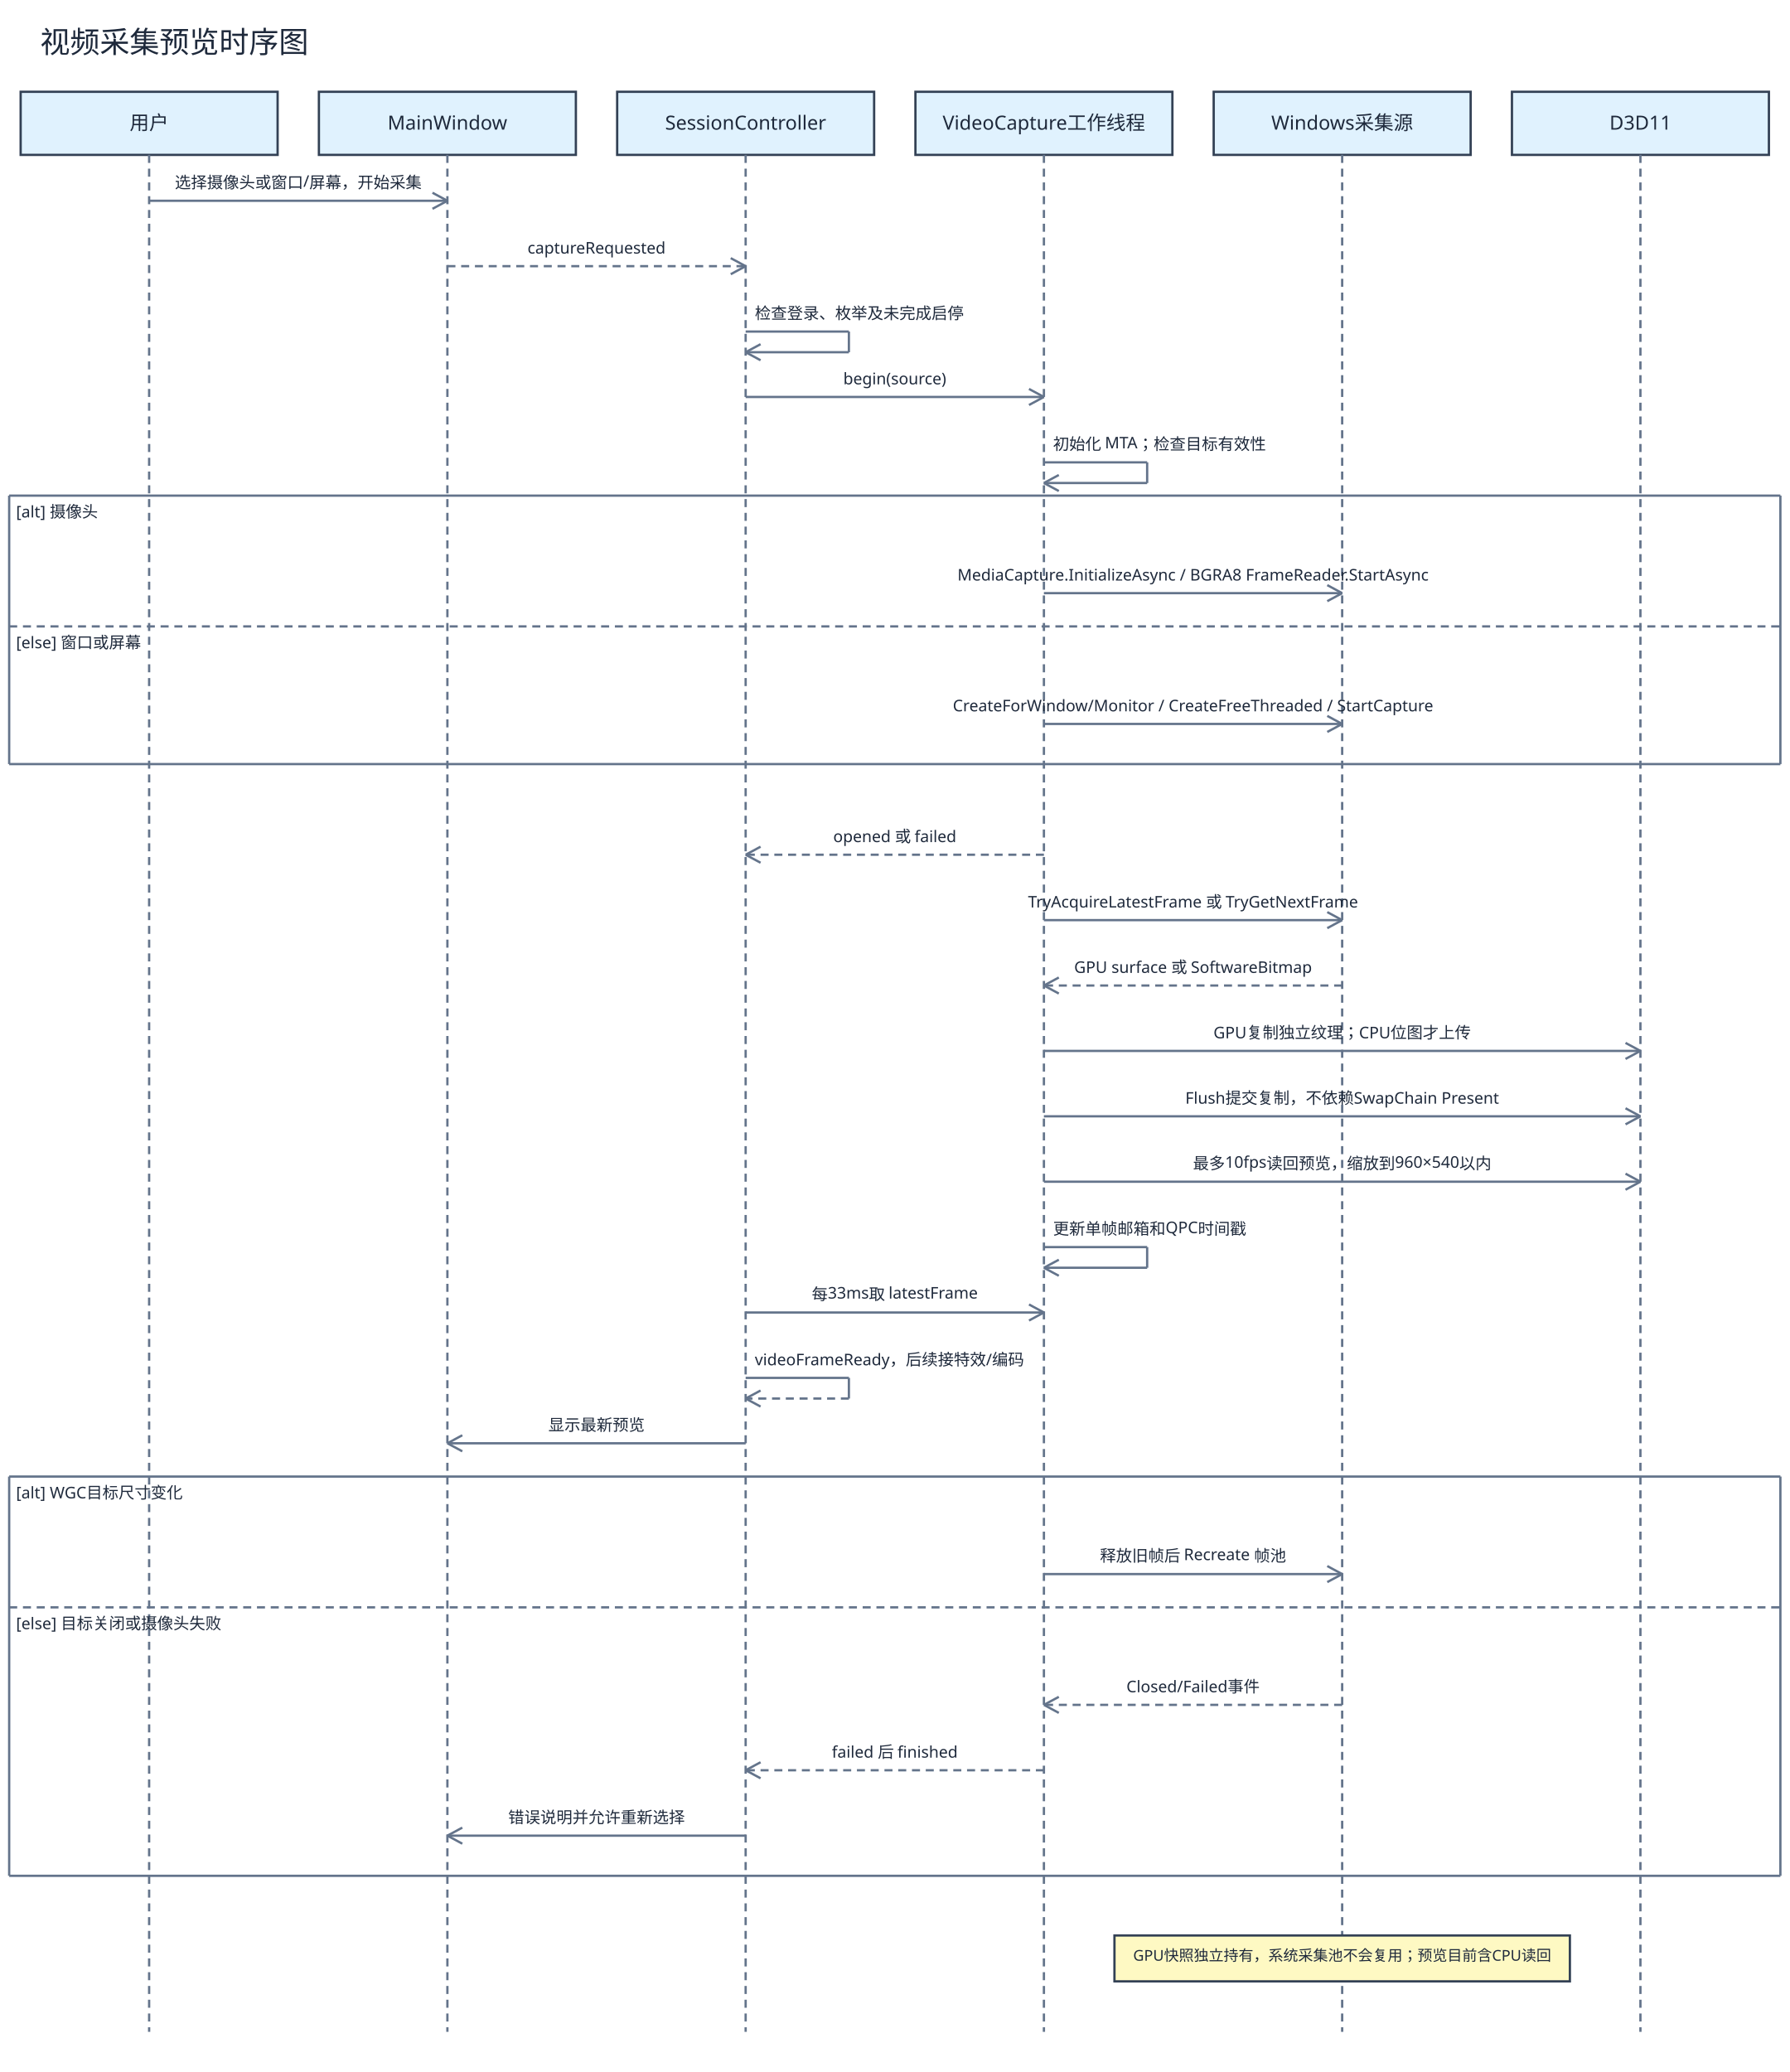
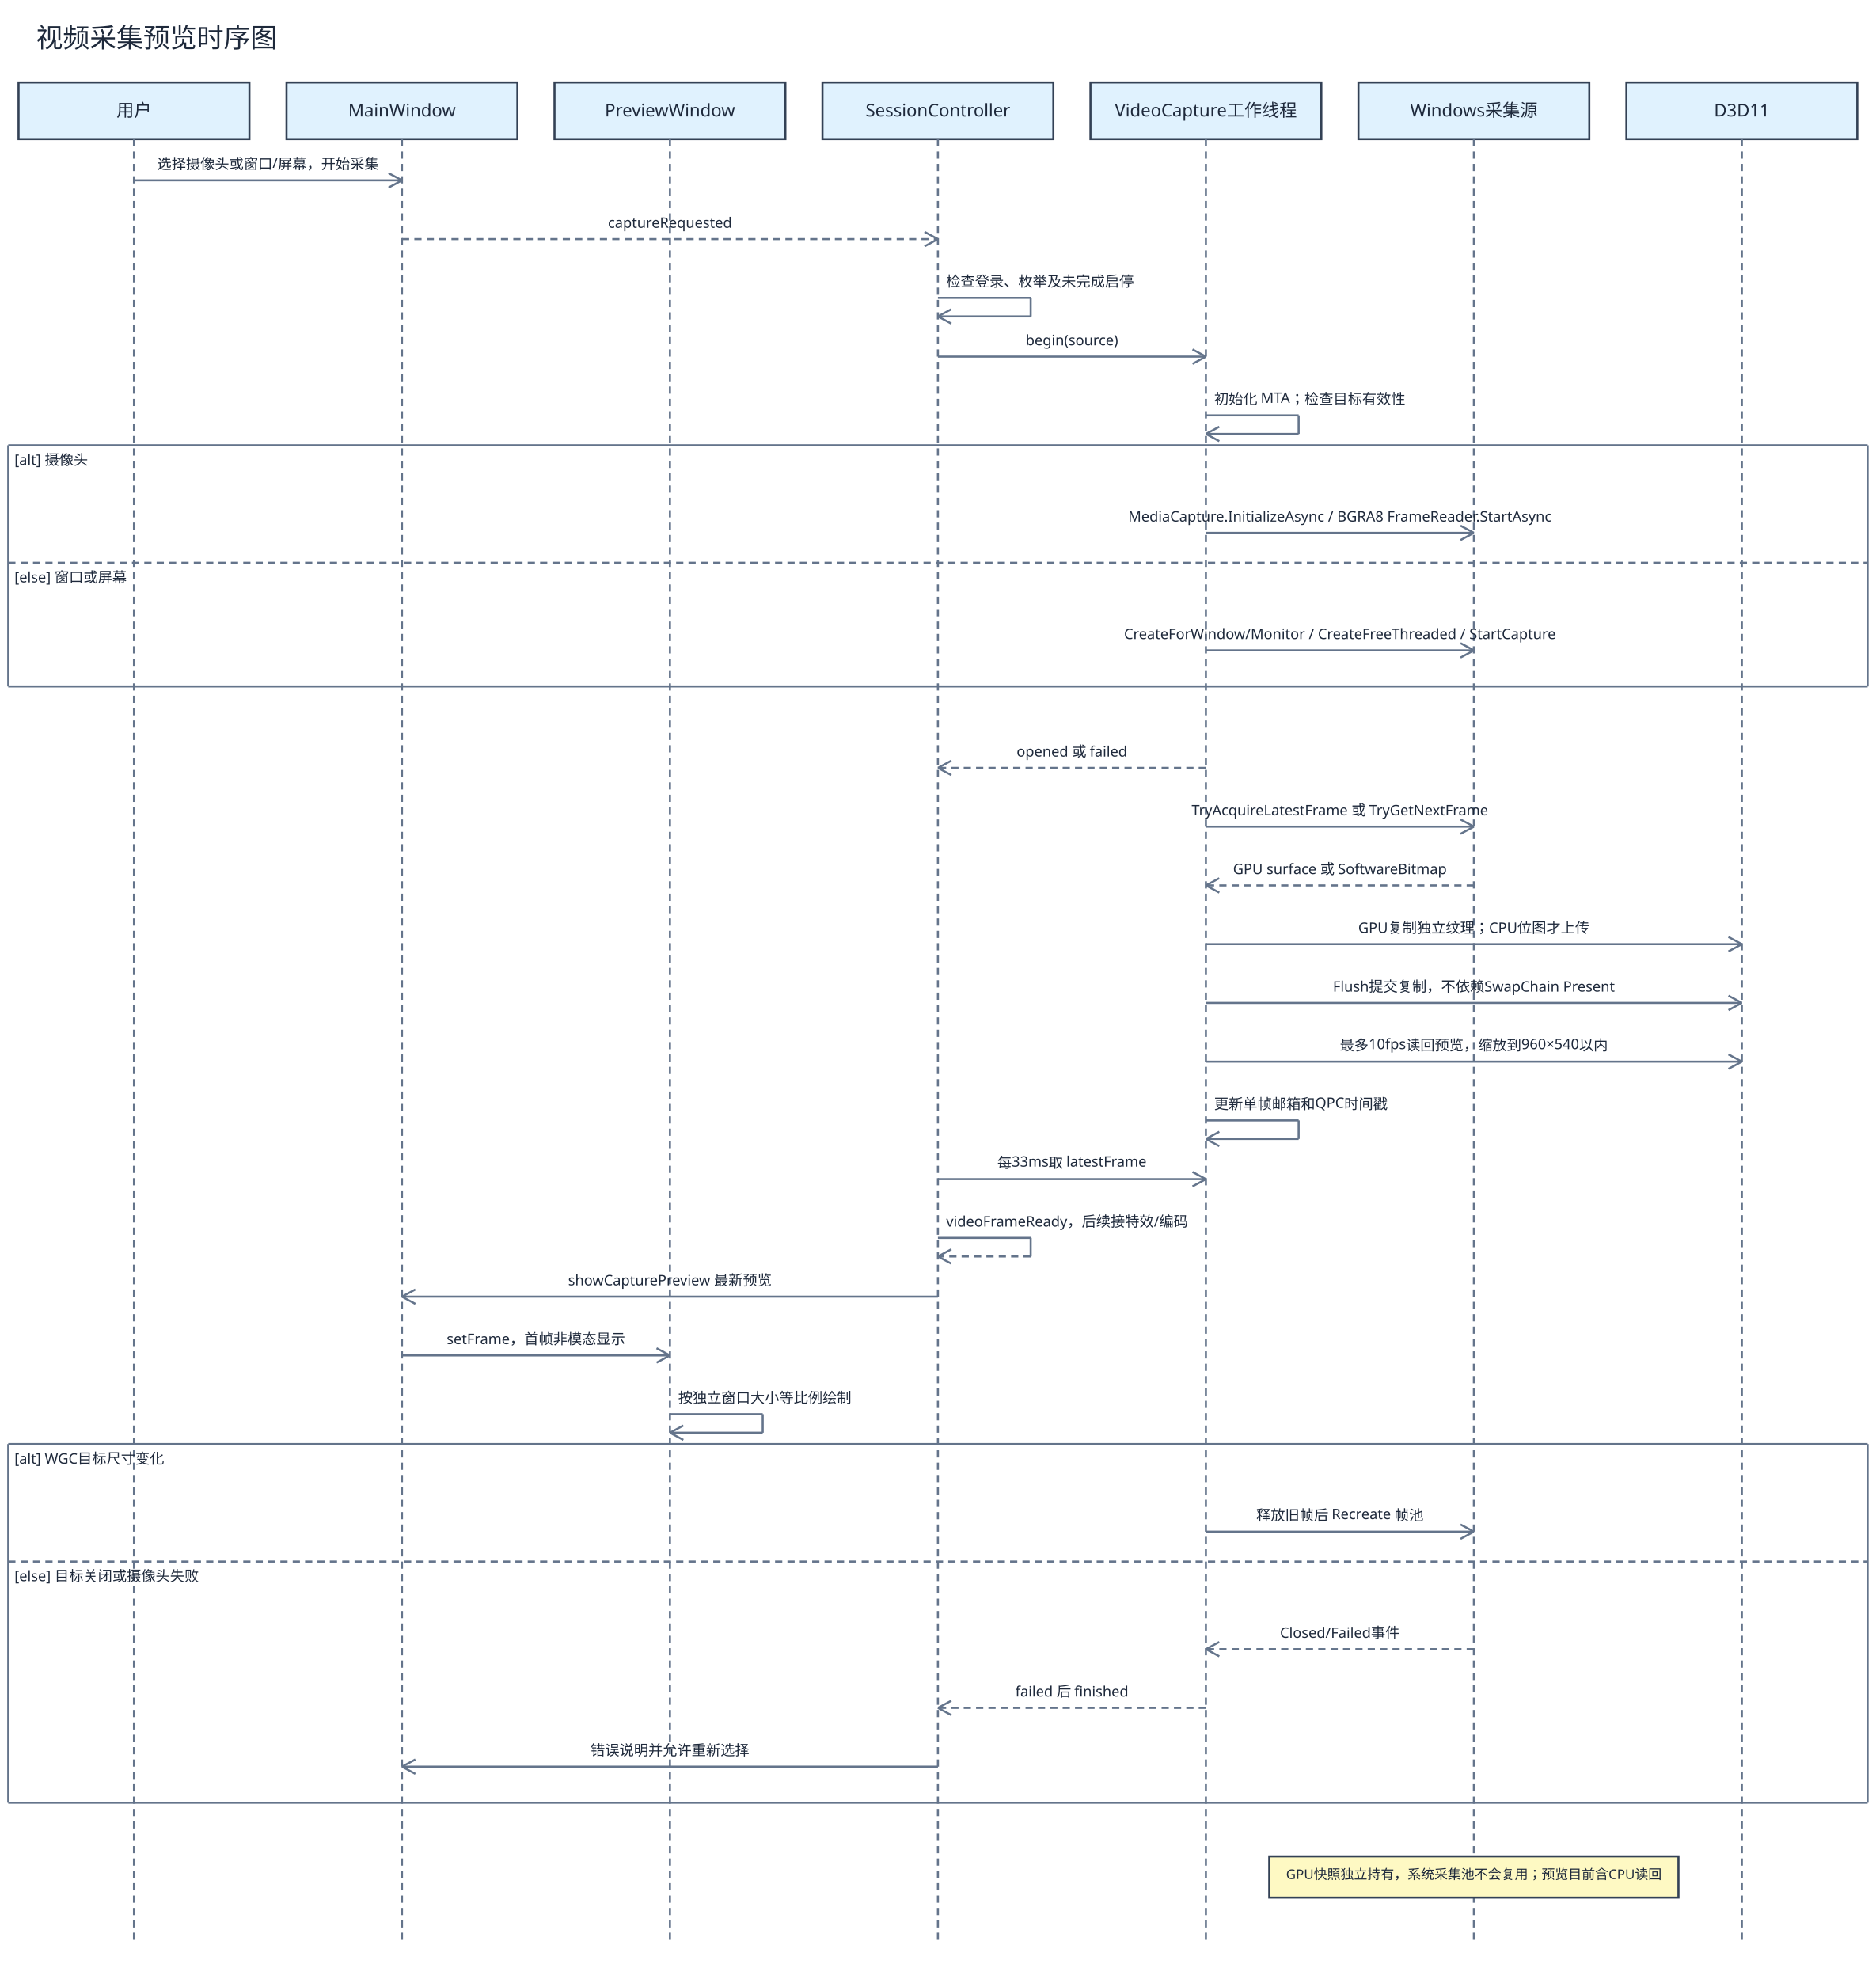
- <svg xmlns="http://www.w3.org/2000/svg" width="1560" height="1806" viewBox="0 0 1560 1806">
+ <svg xmlns="http://www.w3.org/2000/svg" width="1820" height="1920" viewBox="0 0 1820 1920">
  <text x="35" y="46" fill="#1e293b" font-family="Microsoft YaHei, sans-serif" font-size="26" text-anchor="start">视频采集预览时序图</text>
  <rect x="18.0" y="80" width="224" height="55" fill="#e0f2fe" stroke="#334155" stroke-width="2" />
  <text x="130.0" y="113" fill="#1e293b" font-family="Microsoft YaHei, sans-serif" font-size="17" text-anchor="middle">用户</text>
-   <line x1="130.0" y1="135" x2="130.0" y2="1771" stroke="#64748b" stroke-width="2" stroke-dasharray="7 5" />
+   <line x1="130.0" y1="135" x2="130.0" y2="1885" stroke="#64748b" stroke-width="2" stroke-dasharray="7 5" />
  <rect x="278.0" y="80" width="224" height="55" fill="#e0f2fe" stroke="#334155" stroke-width="2" />
  <text x="390.0" y="113" fill="#1e293b" font-family="Microsoft YaHei, sans-serif" font-size="17" text-anchor="middle">MainWindow</text>
-   <line x1="390.0" y1="135" x2="390.0" y2="1771" stroke="#64748b" stroke-width="2" stroke-dasharray="7 5" />
+   <line x1="390.0" y1="135" x2="390.0" y2="1885" stroke="#64748b" stroke-width="2" stroke-dasharray="7 5" />
  <rect x="538.0" y="80" width="224" height="55" fill="#e0f2fe" stroke="#334155" stroke-width="2" />
-   <text x="650.0" y="113" fill="#1e293b" font-family="Microsoft YaHei, sans-serif" font-size="17" text-anchor="middle">SessionController</text>
-   <line x1="650.0" y1="135" x2="650.0" y2="1771" stroke="#64748b" stroke-width="2" stroke-dasharray="7 5" />
+   <text x="650.0" y="113" fill="#1e293b" font-family="Microsoft YaHei, sans-serif" font-size="17" text-anchor="middle">PreviewWindow</text>
+   <line x1="650.0" y1="135" x2="650.0" y2="1885" stroke="#64748b" stroke-width="2" stroke-dasharray="7 5" />
  <rect x="798.0" y="80" width="224" height="55" fill="#e0f2fe" stroke="#334155" stroke-width="2" />
-   <text x="910.0" y="113" fill="#1e293b" font-family="Microsoft YaHei, sans-serif" font-size="17" text-anchor="middle">VideoCapture工作线程</text>
-   <line x1="910.0" y1="135" x2="910.0" y2="1771" stroke="#64748b" stroke-width="2" stroke-dasharray="7 5" />
+   <text x="910.0" y="113" fill="#1e293b" font-family="Microsoft YaHei, sans-serif" font-size="17" text-anchor="middle">SessionController</text>
+   <line x1="910.0" y1="135" x2="910.0" y2="1885" stroke="#64748b" stroke-width="2" stroke-dasharray="7 5" />
  <rect x="1058.0" y="80" width="224" height="55" fill="#e0f2fe" stroke="#334155" stroke-width="2" />
-   <text x="1170.0" y="113" fill="#1e293b" font-family="Microsoft YaHei, sans-serif" font-size="17" text-anchor="middle">Windows采集源</text>
-   <line x1="1170.0" y1="135" x2="1170.0" y2="1771" stroke="#64748b" stroke-width="2" stroke-dasharray="7 5" />
+   <text x="1170.0" y="113" fill="#1e293b" font-family="Microsoft YaHei, sans-serif" font-size="17" text-anchor="middle">VideoCapture工作线程</text>
+   <line x1="1170.0" y1="135" x2="1170.0" y2="1885" stroke="#64748b" stroke-width="2" stroke-dasharray="7 5" />
  <rect x="1318.0" y="80" width="224" height="55" fill="#e0f2fe" stroke="#334155" stroke-width="2" />
-   <text x="1430.0" y="113" fill="#1e293b" font-family="Microsoft YaHei, sans-serif" font-size="17" text-anchor="middle">D3D11</text>
-   <line x1="1430.0" y1="135" x2="1430.0" y2="1771" stroke="#64748b" stroke-width="2" stroke-dasharray="7 5" />
+   <text x="1430.0" y="113" fill="#1e293b" font-family="Microsoft YaHei, sans-serif" font-size="17" text-anchor="middle">Windows采集源</text>
+   <line x1="1430.0" y1="135" x2="1430.0" y2="1885" stroke="#64748b" stroke-width="2" stroke-dasharray="7 5" />
+   <rect x="1578.0" y="80" width="224" height="55" fill="#e0f2fe" stroke="#334155" stroke-width="2" />
+   <text x="1690.0" y="113" fill="#1e293b" font-family="Microsoft YaHei, sans-serif" font-size="17" text-anchor="middle">D3D11</text>
+   <line x1="1690.0" y1="135" x2="1690.0" y2="1885" stroke="#64748b" stroke-width="2" stroke-dasharray="7 5" />
  <line x1="130.0" y1="175" x2="390.0" y2="175" stroke="#64748b" stroke-width="2" />
  <line x1="390.0" y1="175" x2="377.0" y2="182.0" stroke="#64748b" stroke-width="2" />
  <line x1="390.0" y1="175" x2="377.0" y2="168.0" stroke="#64748b" stroke-width="2" />
  <text x="260.0" y="164" fill="#1e293b" font-family="Microsoft YaHei, sans-serif" font-size="14" text-anchor="middle">选择摄像头或窗口/屏幕，开始采集</text>
-   <line x1="390.0" y1="232" x2="650.0" y2="232" stroke="#64748b" stroke-width="2" stroke-dasharray="7 5" />
-   <line x1="650.0" y1="232" x2="637.0" y2="239.0" stroke="#64748b" stroke-width="2" />
-   <line x1="650.0" y1="232" x2="637.0" y2="225.0" stroke="#64748b" stroke-width="2" />
-   <text x="520.0" y="221" fill="#1e293b" font-family="Microsoft YaHei, sans-serif" font-size="14" text-anchor="middle">captureRequested</text>
-   <line x1="650.0" y1="289" x2="740.0" y2="289" stroke="#64748b" stroke-width="2" />
-   <line x1="740.0" y1="289" x2="740.0" y2="307" stroke="#64748b" stroke-width="2" />
-   <line x1="740.0" y1="307" x2="650.0" y2="307" stroke="#64748b" stroke-width="2" />
-   <line x1="650.0" y1="307" x2="663.0" y2="300.0" stroke="#64748b" stroke-width="2" />
-   <line x1="650.0" y1="307" x2="663.0" y2="314.0" stroke="#64748b" stroke-width="2" />
-   <text x="658.0" y="278" fill="#1e293b" font-family="Microsoft YaHei, sans-serif" font-size="14" text-anchor="start">检查登录、枚举及未完成启停</text>
-   <line x1="650.0" y1="346" x2="910.0" y2="346" stroke="#64748b" stroke-width="2" />
-   <line x1="910.0" y1="346" x2="897.0" y2="353.0" stroke="#64748b" stroke-width="2" />
-   <line x1="910.0" y1="346" x2="897.0" y2="339.0" stroke="#64748b" stroke-width="2" />
-   <text x="780.0" y="335" fill="#1e293b" font-family="Microsoft YaHei, sans-serif" font-size="14" text-anchor="middle">begin(source)</text>
-   <line x1="910.0" y1="403" x2="1000.0" y2="403" stroke="#64748b" stroke-width="2" />
-   <line x1="1000.0" y1="403" x2="1000.0" y2="421" stroke="#64748b" stroke-width="2" />
-   <line x1="1000.0" y1="421" x2="910.0" y2="421" stroke="#64748b" stroke-width="2" />
-   <line x1="910.0" y1="421" x2="923.0" y2="414.0" stroke="#64748b" stroke-width="2" />
-   <line x1="910.0" y1="421" x2="923.0" y2="428.0" stroke="#64748b" stroke-width="2" />
-   <text x="918.0" y="392" fill="#1e293b" font-family="Microsoft YaHei, sans-serif" font-size="14" text-anchor="start">初始化 MTA；检查目标有效性</text>
+   <line x1="390.0" y1="232" x2="910.0" y2="232" stroke="#64748b" stroke-width="2" stroke-dasharray="7 5" />
+   <line x1="910.0" y1="232" x2="897.0" y2="239.0" stroke="#64748b" stroke-width="2" />
+   <line x1="910.0" y1="232" x2="897.0" y2="225.0" stroke="#64748b" stroke-width="2" />
+   <text x="650.0" y="221" fill="#1e293b" font-family="Microsoft YaHei, sans-serif" font-size="14" text-anchor="middle">captureRequested</text>
+   <line x1="910.0" y1="289" x2="1000.0" y2="289" stroke="#64748b" stroke-width="2" />
+   <line x1="1000.0" y1="289" x2="1000.0" y2="307" stroke="#64748b" stroke-width="2" />
+   <line x1="1000.0" y1="307" x2="910.0" y2="307" stroke="#64748b" stroke-width="2" />
+   <line x1="910.0" y1="307" x2="923.0" y2="300.0" stroke="#64748b" stroke-width="2" />
+   <line x1="910.0" y1="307" x2="923.0" y2="314.0" stroke="#64748b" stroke-width="2" />
+   <text x="918.0" y="278" fill="#1e293b" font-family="Microsoft YaHei, sans-serif" font-size="14" text-anchor="start">检查登录、枚举及未完成启停</text>
+   <line x1="910.0" y1="346" x2="1170.0" y2="346" stroke="#64748b" stroke-width="2" />
+   <line x1="1170.0" y1="346" x2="1157.0" y2="353.0" stroke="#64748b" stroke-width="2" />
+   <line x1="1170.0" y1="346" x2="1157.0" y2="339.0" stroke="#64748b" stroke-width="2" />
+   <text x="1040.0" y="335" fill="#1e293b" font-family="Microsoft YaHei, sans-serif" font-size="14" text-anchor="middle">begin(source)</text>
+   <line x1="1170.0" y1="403" x2="1260.0" y2="403" stroke="#64748b" stroke-width="2" />
+   <line x1="1260.0" y1="403" x2="1260.0" y2="421" stroke="#64748b" stroke-width="2" />
+   <line x1="1260.0" y1="421" x2="1170.0" y2="421" stroke="#64748b" stroke-width="2" />
+   <line x1="1170.0" y1="421" x2="1183.0" y2="414.0" stroke="#64748b" stroke-width="2" />
+   <line x1="1170.0" y1="421" x2="1183.0" y2="428.0" stroke="#64748b" stroke-width="2" />
+   <text x="1178.0" y="392" fill="#1e293b" font-family="Microsoft YaHei, sans-serif" font-size="14" text-anchor="start">初始化 MTA；检查目标有效性</text>
  <text x="14" y="451" fill="#1e293b" font-family="Microsoft YaHei, sans-serif" font-size="14" text-anchor="start">[alt] 摄像头</text>
-   <line x1="8" y1="432" x2="1552" y2="432" stroke="#64748b" stroke-width="2" />
-   <line x1="910.0" y1="517" x2="1170.0" y2="517" stroke="#64748b" stroke-width="2" />
-   <line x1="1170.0" y1="517" x2="1157.0" y2="524.0" stroke="#64748b" stroke-width="2" />
-   <line x1="1170.0" y1="517" x2="1157.0" y2="510.0" stroke="#64748b" stroke-width="2" />
-   <text x="1040.0" y="506" fill="#1e293b" font-family="Microsoft YaHei, sans-serif" font-size="14" text-anchor="middle">MediaCapture.InitializeAsync / BGRA8 FrameReader.StartAsync</text>
-   <line x1="8" y1="546" x2="1552" y2="546" stroke="#64748b" stroke-width="2" stroke-dasharray="7 5" />
+   <line x1="8" y1="432" x2="1812" y2="432" stroke="#64748b" stroke-width="2" />
+   <line x1="1170.0" y1="517" x2="1430.0" y2="517" stroke="#64748b" stroke-width="2" />
+   <line x1="1430.0" y1="517" x2="1417.0" y2="524.0" stroke="#64748b" stroke-width="2" />
+   <line x1="1430.0" y1="517" x2="1417.0" y2="510.0" stroke="#64748b" stroke-width="2" />
+   <text x="1300.0" y="506" fill="#1e293b" font-family="Microsoft YaHei, sans-serif" font-size="14" text-anchor="middle">MediaCapture.InitializeAsync / BGRA8 FrameReader.StartAsync</text>
+   <line x1="8" y1="546" x2="1812" y2="546" stroke="#64748b" stroke-width="2" stroke-dasharray="7 5" />
  <text x="14" y="565" fill="#1e293b" font-family="Microsoft YaHei, sans-serif" font-size="14" text-anchor="start">[else] 窗口或屏幕</text>
-   <line x1="910.0" y1="631" x2="1170.0" y2="631" stroke="#64748b" stroke-width="2" />
-   <line x1="1170.0" y1="631" x2="1157.0" y2="638.0" stroke="#64748b" stroke-width="2" />
-   <line x1="1170.0" y1="631" x2="1157.0" y2="624.0" stroke="#64748b" stroke-width="2" />
-   <text x="1040.0" y="620" fill="#1e293b" font-family="Microsoft YaHei, sans-serif" font-size="14" text-anchor="middle">CreateForWindow/Monitor / CreateFreeThreaded / StartCapture</text>
+   <line x1="1170.0" y1="631" x2="1430.0" y2="631" stroke="#64748b" stroke-width="2" />
+   <line x1="1430.0" y1="631" x2="1417.0" y2="638.0" stroke="#64748b" stroke-width="2" />
+   <line x1="1430.0" y1="631" x2="1417.0" y2="624.0" stroke="#64748b" stroke-width="2" />
+   <text x="1300.0" y="620" fill="#1e293b" font-family="Microsoft YaHei, sans-serif" font-size="14" text-anchor="middle">CreateForWindow/Monitor / CreateFreeThreaded / StartCapture</text>
  <line x1="8" y1="432" x2="8" y2="666" stroke="#64748b" stroke-width="2" />
-   <line x1="1552" y1="432" x2="1552" y2="666" stroke="#64748b" stroke-width="2" />
-   <line x1="8" y1="666" x2="1552" y2="666" stroke="#64748b" stroke-width="2" />
-   <line x1="910.0" y1="745" x2="650.0" y2="745" stroke="#64748b" stroke-width="2" stroke-dasharray="7 5" />
-   <line x1="650.0" y1="745" x2="663.0" y2="738.0" stroke="#64748b" stroke-width="2" />
-   <line x1="650.0" y1="745" x2="663.0" y2="752.0" stroke="#64748b" stroke-width="2" />
-   <text x="780.0" y="734" fill="#1e293b" font-family="Microsoft YaHei, sans-serif" font-size="14" text-anchor="middle">opened 或 failed</text>
-   <line x1="910.0" y1="802" x2="1170.0" y2="802" stroke="#64748b" stroke-width="2" />
-   <line x1="1170.0" y1="802" x2="1157.0" y2="809.0" stroke="#64748b" stroke-width="2" />
-   <line x1="1170.0" y1="802" x2="1157.0" y2="795.0" stroke="#64748b" stroke-width="2" />
-   <text x="1040.0" y="791" fill="#1e293b" font-family="Microsoft YaHei, sans-serif" font-size="14" text-anchor="middle">TryAcquireLatestFrame 或 TryGetNextFrame</text>
-   <line x1="1170.0" y1="859" x2="910.0" y2="859" stroke="#64748b" stroke-width="2" stroke-dasharray="7 5" />
-   <line x1="910.0" y1="859" x2="923.0" y2="852.0" stroke="#64748b" stroke-width="2" />
-   <line x1="910.0" y1="859" x2="923.0" y2="866.0" stroke="#64748b" stroke-width="2" />
-   <text x="1040.0" y="848" fill="#1e293b" font-family="Microsoft YaHei, sans-serif" font-size="14" text-anchor="middle">GPU surface 或 SoftwareBitmap</text>
-   <line x1="910.0" y1="916" x2="1430.0" y2="916" stroke="#64748b" stroke-width="2" />
-   <line x1="1430.0" y1="916" x2="1417.0" y2="923.0" stroke="#64748b" stroke-width="2" />
-   <line x1="1430.0" y1="916" x2="1417.0" y2="909.0" stroke="#64748b" stroke-width="2" />
-   <text x="1170.0" y="905" fill="#1e293b" font-family="Microsoft YaHei, sans-serif" font-size="14" text-anchor="middle">GPU复制独立纹理；CPU位图才上传</text>
-   <line x1="910.0" y1="973" x2="1430.0" y2="973" stroke="#64748b" stroke-width="2" />
-   <line x1="1430.0" y1="973" x2="1417.0" y2="980.0" stroke="#64748b" stroke-width="2" />
-   <line x1="1430.0" y1="973" x2="1417.0" y2="966.0" stroke="#64748b" stroke-width="2" />
-   <text x="1170.0" y="962" fill="#1e293b" font-family="Microsoft YaHei, sans-serif" font-size="14" text-anchor="middle">Flush提交复制，不依赖SwapChain Present</text>
-   <line x1="910.0" y1="1030" x2="1430.0" y2="1030" stroke="#64748b" stroke-width="2" />
-   <line x1="1430.0" y1="1030" x2="1417.0" y2="1037.0" stroke="#64748b" stroke-width="2" />
-   <line x1="1430.0" y1="1030" x2="1417.0" y2="1023.0" stroke="#64748b" stroke-width="2" />
-   <text x="1170.0" y="1019" fill="#1e293b" font-family="Microsoft YaHei, sans-serif" font-size="14" text-anchor="middle">最多10fps读回预览，缩放到960×540以内</text>
-   <line x1="910.0" y1="1087" x2="1000.0" y2="1087" stroke="#64748b" stroke-width="2" />
-   <line x1="1000.0" y1="1087" x2="1000.0" y2="1105" stroke="#64748b" stroke-width="2" />
-   <line x1="1000.0" y1="1105" x2="910.0" y2="1105" stroke="#64748b" stroke-width="2" />
-   <line x1="910.0" y1="1105" x2="923.0" y2="1098.0" stroke="#64748b" stroke-width="2" />
-   <line x1="910.0" y1="1105" x2="923.0" y2="1112.0" stroke="#64748b" stroke-width="2" />
-   <text x="918.0" y="1076" fill="#1e293b" font-family="Microsoft YaHei, sans-serif" font-size="14" text-anchor="start">更新单帧邮箱和QPC时间戳</text>
-   <line x1="650.0" y1="1144" x2="910.0" y2="1144" stroke="#64748b" stroke-width="2" />
-   <line x1="910.0" y1="1144" x2="897.0" y2="1151.0" stroke="#64748b" stroke-width="2" />
-   <line x1="910.0" y1="1144" x2="897.0" y2="1137.0" stroke="#64748b" stroke-width="2" />
-   <text x="780.0" y="1133" fill="#1e293b" font-family="Microsoft YaHei, sans-serif" font-size="14" text-anchor="middle">每33ms取 latestFrame</text>
-   <line x1="650.0" y1="1201" x2="740.0" y2="1201" stroke="#64748b" stroke-width="2" />
-   <line x1="740.0" y1="1201" x2="740.0" y2="1219" stroke="#64748b" stroke-width="2" />
-   <line x1="740.0" y1="1219" x2="650.0" y2="1219" stroke="#64748b" stroke-width="2" stroke-dasharray="7 5" />
-   <line x1="650.0" y1="1219" x2="663.0" y2="1212.0" stroke="#64748b" stroke-width="2" />
-   <line x1="650.0" y1="1219" x2="663.0" y2="1226.0" stroke="#64748b" stroke-width="2" />
-   <text x="658.0" y="1190" fill="#1e293b" font-family="Microsoft YaHei, sans-serif" font-size="14" text-anchor="start">videoFrameReady，后续接特效/编码</text>
-   <line x1="650.0" y1="1258" x2="390.0" y2="1258" stroke="#64748b" stroke-width="2" />
+   <line x1="1812" y1="432" x2="1812" y2="666" stroke="#64748b" stroke-width="2" />
+   <line x1="8" y1="666" x2="1812" y2="666" stroke="#64748b" stroke-width="2" />
+   <line x1="1170.0" y1="745" x2="910.0" y2="745" stroke="#64748b" stroke-width="2" stroke-dasharray="7 5" />
+   <line x1="910.0" y1="745" x2="923.0" y2="738.0" stroke="#64748b" stroke-width="2" />
+   <line x1="910.0" y1="745" x2="923.0" y2="752.0" stroke="#64748b" stroke-width="2" />
+   <text x="1040.0" y="734" fill="#1e293b" font-family="Microsoft YaHei, sans-serif" font-size="14" text-anchor="middle">opened 或 failed</text>
+   <line x1="1170.0" y1="802" x2="1430.0" y2="802" stroke="#64748b" stroke-width="2" />
+   <line x1="1430.0" y1="802" x2="1417.0" y2="809.0" stroke="#64748b" stroke-width="2" />
+   <line x1="1430.0" y1="802" x2="1417.0" y2="795.0" stroke="#64748b" stroke-width="2" />
+   <text x="1300.0" y="791" fill="#1e293b" font-family="Microsoft YaHei, sans-serif" font-size="14" text-anchor="middle">TryAcquireLatestFrame 或 TryGetNextFrame</text>
+   <line x1="1430.0" y1="859" x2="1170.0" y2="859" stroke="#64748b" stroke-width="2" stroke-dasharray="7 5" />
+   <line x1="1170.0" y1="859" x2="1183.0" y2="852.0" stroke="#64748b" stroke-width="2" />
+   <line x1="1170.0" y1="859" x2="1183.0" y2="866.0" stroke="#64748b" stroke-width="2" />
+   <text x="1300.0" y="848" fill="#1e293b" font-family="Microsoft YaHei, sans-serif" font-size="14" text-anchor="middle">GPU surface 或 SoftwareBitmap</text>
+   <line x1="1170.0" y1="916" x2="1690.0" y2="916" stroke="#64748b" stroke-width="2" />
+   <line x1="1690.0" y1="916" x2="1677.0" y2="923.0" stroke="#64748b" stroke-width="2" />
+   <line x1="1690.0" y1="916" x2="1677.0" y2="909.0" stroke="#64748b" stroke-width="2" />
+   <text x="1430.0" y="905" fill="#1e293b" font-family="Microsoft YaHei, sans-serif" font-size="14" text-anchor="middle">GPU复制独立纹理；CPU位图才上传</text>
+   <line x1="1170.0" y1="973" x2="1690.0" y2="973" stroke="#64748b" stroke-width="2" />
+   <line x1="1690.0" y1="973" x2="1677.0" y2="980.0" stroke="#64748b" stroke-width="2" />
+   <line x1="1690.0" y1="973" x2="1677.0" y2="966.0" stroke="#64748b" stroke-width="2" />
+   <text x="1430.0" y="962" fill="#1e293b" font-family="Microsoft YaHei, sans-serif" font-size="14" text-anchor="middle">Flush提交复制，不依赖SwapChain Present</text>
+   <line x1="1170.0" y1="1030" x2="1690.0" y2="1030" stroke="#64748b" stroke-width="2" />
+   <line x1="1690.0" y1="1030" x2="1677.0" y2="1037.0" stroke="#64748b" stroke-width="2" />
+   <line x1="1690.0" y1="1030" x2="1677.0" y2="1023.0" stroke="#64748b" stroke-width="2" />
+   <text x="1430.0" y="1019" fill="#1e293b" font-family="Microsoft YaHei, sans-serif" font-size="14" text-anchor="middle">最多10fps读回预览，缩放到960×540以内</text>
+   <line x1="1170.0" y1="1087" x2="1260.0" y2="1087" stroke="#64748b" stroke-width="2" />
+   <line x1="1260.0" y1="1087" x2="1260.0" y2="1105" stroke="#64748b" stroke-width="2" />
+   <line x1="1260.0" y1="1105" x2="1170.0" y2="1105" stroke="#64748b" stroke-width="2" />
+   <line x1="1170.0" y1="1105" x2="1183.0" y2="1098.0" stroke="#64748b" stroke-width="2" />
+   <line x1="1170.0" y1="1105" x2="1183.0" y2="1112.0" stroke="#64748b" stroke-width="2" />
+   <text x="1178.0" y="1076" fill="#1e293b" font-family="Microsoft YaHei, sans-serif" font-size="14" text-anchor="start">更新单帧邮箱和QPC时间戳</text>
+   <line x1="910.0" y1="1144" x2="1170.0" y2="1144" stroke="#64748b" stroke-width="2" />
+   <line x1="1170.0" y1="1144" x2="1157.0" y2="1151.0" stroke="#64748b" stroke-width="2" />
+   <line x1="1170.0" y1="1144" x2="1157.0" y2="1137.0" stroke="#64748b" stroke-width="2" />
+   <text x="1040.0" y="1133" fill="#1e293b" font-family="Microsoft YaHei, sans-serif" font-size="14" text-anchor="middle">每33ms取 latestFrame</text>
+   <line x1="910.0" y1="1201" x2="1000.0" y2="1201" stroke="#64748b" stroke-width="2" />
+   <line x1="1000.0" y1="1201" x2="1000.0" y2="1219" stroke="#64748b" stroke-width="2" />
+   <line x1="1000.0" y1="1219" x2="910.0" y2="1219" stroke="#64748b" stroke-width="2" stroke-dasharray="7 5" />
+   <line x1="910.0" y1="1219" x2="923.0" y2="1212.0" stroke="#64748b" stroke-width="2" />
+   <line x1="910.0" y1="1219" x2="923.0" y2="1226.0" stroke="#64748b" stroke-width="2" />
+   <text x="918.0" y="1190" fill="#1e293b" font-family="Microsoft YaHei, sans-serif" font-size="14" text-anchor="start">videoFrameReady，后续接特效/编码</text>
+   <line x1="910.0" y1="1258" x2="390.0" y2="1258" stroke="#64748b" stroke-width="2" />
  <line x1="390.0" y1="1258" x2="403.0" y2="1251.0" stroke="#64748b" stroke-width="2" />
  <line x1="390.0" y1="1258" x2="403.0" y2="1265.0" stroke="#64748b" stroke-width="2" />
-   <text x="520.0" y="1247" fill="#1e293b" font-family="Microsoft YaHei, sans-serif" font-size="14" text-anchor="middle">显示最新预览</text>
-   <text x="14" y="1306" fill="#1e293b" font-family="Microsoft YaHei, sans-serif" font-size="14" text-anchor="start">[alt] WGC目标尺寸变化</text>
-   <line x1="8" y1="1287" x2="1552" y2="1287" stroke="#64748b" stroke-width="2" />
-   <line x1="910.0" y1="1372" x2="1170.0" y2="1372" stroke="#64748b" stroke-width="2" />
-   <line x1="1170.0" y1="1372" x2="1157.0" y2="1379.0" stroke="#64748b" stroke-width="2" />
-   <line x1="1170.0" y1="1372" x2="1157.0" y2="1365.0" stroke="#64748b" stroke-width="2" />
-   <text x="1040.0" y="1361" fill="#1e293b" font-family="Microsoft YaHei, sans-serif" font-size="14" text-anchor="middle">释放旧帧后 Recreate 帧池</text>
-   <line x1="8" y1="1401" x2="1552" y2="1401" stroke="#64748b" stroke-width="2" stroke-dasharray="7 5" />
-   <text x="14" y="1420" fill="#1e293b" font-family="Microsoft YaHei, sans-serif" font-size="14" text-anchor="start">[else] 目标关闭或摄像头失败</text>
-   <line x1="1170.0" y1="1486" x2="910.0" y2="1486" stroke="#64748b" stroke-width="2" stroke-dasharray="7 5" />
-   <line x1="910.0" y1="1486" x2="923.0" y2="1479.0" stroke="#64748b" stroke-width="2" />
-   <line x1="910.0" y1="1486" x2="923.0" y2="1493.0" stroke="#64748b" stroke-width="2" />
-   <text x="1040.0" y="1475" fill="#1e293b" font-family="Microsoft YaHei, sans-serif" font-size="14" text-anchor="middle">Closed/Failed事件</text>
-   <line x1="910.0" y1="1543" x2="650.0" y2="1543" stroke="#64748b" stroke-width="2" stroke-dasharray="7 5" />
-   <line x1="650.0" y1="1543" x2="663.0" y2="1536.0" stroke="#64748b" stroke-width="2" />
-   <line x1="650.0" y1="1543" x2="663.0" y2="1550.0" stroke="#64748b" stroke-width="2" />
-   <text x="780.0" y="1532" fill="#1e293b" font-family="Microsoft YaHei, sans-serif" font-size="14" text-anchor="middle">failed 后 finished</text>
-   <line x1="650.0" y1="1600" x2="390.0" y2="1600" stroke="#64748b" stroke-width="2" />
-   <line x1="390.0" y1="1600" x2="403.0" y2="1593.0" stroke="#64748b" stroke-width="2" />
-   <line x1="390.0" y1="1600" x2="403.0" y2="1607.0" stroke="#64748b" stroke-width="2" />
-   <text x="520.0" y="1589" fill="#1e293b" font-family="Microsoft YaHei, sans-serif" font-size="14" text-anchor="middle">错误说明并允许重新选择</text>
-   <line x1="8" y1="1287" x2="8" y2="1635" stroke="#64748b" stroke-width="2" />
-   <line x1="1552" y1="1287" x2="1552" y2="1635" stroke="#64748b" stroke-width="2" />
-   <line x1="8" y1="1635" x2="1552" y2="1635" stroke="#64748b" stroke-width="2" />
-   <rect x="971.5" y="1687" width="397.0" height="40" fill="#fef9c3" stroke="#334155" stroke-width="2" />
-   <text x="1170.0" y="1709" fill="#1e293b" font-family="Microsoft YaHei, sans-serif" font-size="13" text-anchor="middle">GPU快照独立持有，系统采集池不会复用；预览目前含CPU读回</text>
+   <text x="650.0" y="1247" fill="#1e293b" font-family="Microsoft YaHei, sans-serif" font-size="14" text-anchor="middle">showCapturePreview 最新预览</text>
+   <line x1="390.0" y1="1315" x2="650.0" y2="1315" stroke="#64748b" stroke-width="2" />
+   <line x1="650.0" y1="1315" x2="637.0" y2="1322.0" stroke="#64748b" stroke-width="2" />
+   <line x1="650.0" y1="1315" x2="637.0" y2="1308.0" stroke="#64748b" stroke-width="2" />
+   <text x="520.0" y="1304" fill="#1e293b" font-family="Microsoft YaHei, sans-serif" font-size="14" text-anchor="middle">setFrame，首帧非模态显示</text>
+   <line x1="650.0" y1="1372" x2="740.0" y2="1372" stroke="#64748b" stroke-width="2" />
+   <line x1="740.0" y1="1372" x2="740.0" y2="1390" stroke="#64748b" stroke-width="2" />
+   <line x1="740.0" y1="1390" x2="650.0" y2="1390" stroke="#64748b" stroke-width="2" />
+   <line x1="650.0" y1="1390" x2="663.0" y2="1383.0" stroke="#64748b" stroke-width="2" />
+   <line x1="650.0" y1="1390" x2="663.0" y2="1397.0" stroke="#64748b" stroke-width="2" />
+   <text x="658.0" y="1361" fill="#1e293b" font-family="Microsoft YaHei, sans-serif" font-size="14" text-anchor="start">按独立窗口大小等比例绘制</text>
+   <text x="14" y="1420" fill="#1e293b" font-family="Microsoft YaHei, sans-serif" font-size="14" text-anchor="start">[alt] WGC目标尺寸变化</text>
+   <line x1="8" y1="1401" x2="1812" y2="1401" stroke="#64748b" stroke-width="2" />
+   <line x1="1170.0" y1="1486" x2="1430.0" y2="1486" stroke="#64748b" stroke-width="2" />
+   <line x1="1430.0" y1="1486" x2="1417.0" y2="1493.0" stroke="#64748b" stroke-width="2" />
+   <line x1="1430.0" y1="1486" x2="1417.0" y2="1479.0" stroke="#64748b" stroke-width="2" />
+   <text x="1300.0" y="1475" fill="#1e293b" font-family="Microsoft YaHei, sans-serif" font-size="14" text-anchor="middle">释放旧帧后 Recreate 帧池</text>
+   <line x1="8" y1="1515" x2="1812" y2="1515" stroke="#64748b" stroke-width="2" stroke-dasharray="7 5" />
+   <text x="14" y="1534" fill="#1e293b" font-family="Microsoft YaHei, sans-serif" font-size="14" text-anchor="start">[else] 目标关闭或摄像头失败</text>
+   <line x1="1430.0" y1="1600" x2="1170.0" y2="1600" stroke="#64748b" stroke-width="2" stroke-dasharray="7 5" />
+   <line x1="1170.0" y1="1600" x2="1183.0" y2="1593.0" stroke="#64748b" stroke-width="2" />
+   <line x1="1170.0" y1="1600" x2="1183.0" y2="1607.0" stroke="#64748b" stroke-width="2" />
+   <text x="1300.0" y="1589" fill="#1e293b" font-family="Microsoft YaHei, sans-serif" font-size="14" text-anchor="middle">Closed/Failed事件</text>
+   <line x1="1170.0" y1="1657" x2="910.0" y2="1657" stroke="#64748b" stroke-width="2" stroke-dasharray="7 5" />
+   <line x1="910.0" y1="1657" x2="923.0" y2="1650.0" stroke="#64748b" stroke-width="2" />
+   <line x1="910.0" y1="1657" x2="923.0" y2="1664.0" stroke="#64748b" stroke-width="2" />
+   <text x="1040.0" y="1646" fill="#1e293b" font-family="Microsoft YaHei, sans-serif" font-size="14" text-anchor="middle">failed 后 finished</text>
+   <line x1="910.0" y1="1714" x2="390.0" y2="1714" stroke="#64748b" stroke-width="2" />
+   <line x1="390.0" y1="1714" x2="403.0" y2="1707.0" stroke="#64748b" stroke-width="2" />
+   <line x1="390.0" y1="1714" x2="403.0" y2="1721.0" stroke="#64748b" stroke-width="2" />
+   <text x="650.0" y="1703" fill="#1e293b" font-family="Microsoft YaHei, sans-serif" font-size="14" text-anchor="middle">错误说明并允许重新选择</text>
+   <line x1="8" y1="1401" x2="8" y2="1749" stroke="#64748b" stroke-width="2" />
+   <line x1="1812" y1="1401" x2="1812" y2="1749" stroke="#64748b" stroke-width="2" />
+   <line x1="8" y1="1749" x2="1812" y2="1749" stroke="#64748b" stroke-width="2" />
+   <rect x="1231.5" y="1801" width="397.0" height="40" fill="#fef9c3" stroke="#334155" stroke-width="2" />
+   <text x="1430.0" y="1823" fill="#1e293b" font-family="Microsoft YaHei, sans-serif" font-size="13" text-anchor="middle">GPU快照独立持有，系统采集池不会复用；预览目前含CPU读回</text>
</svg>
